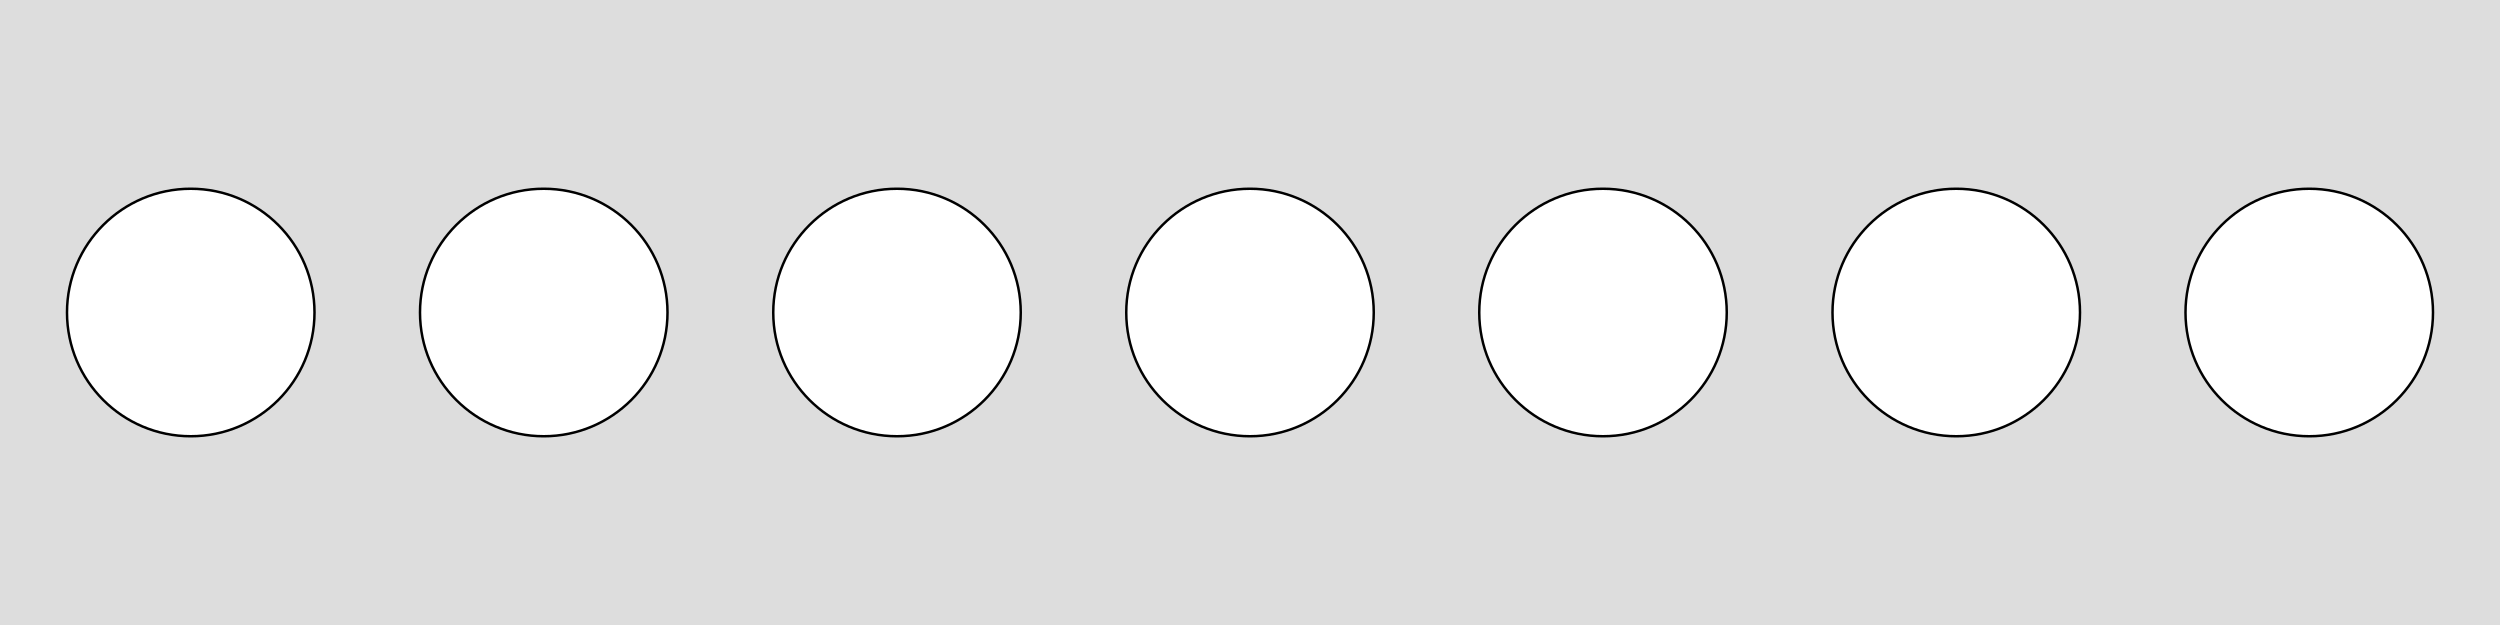
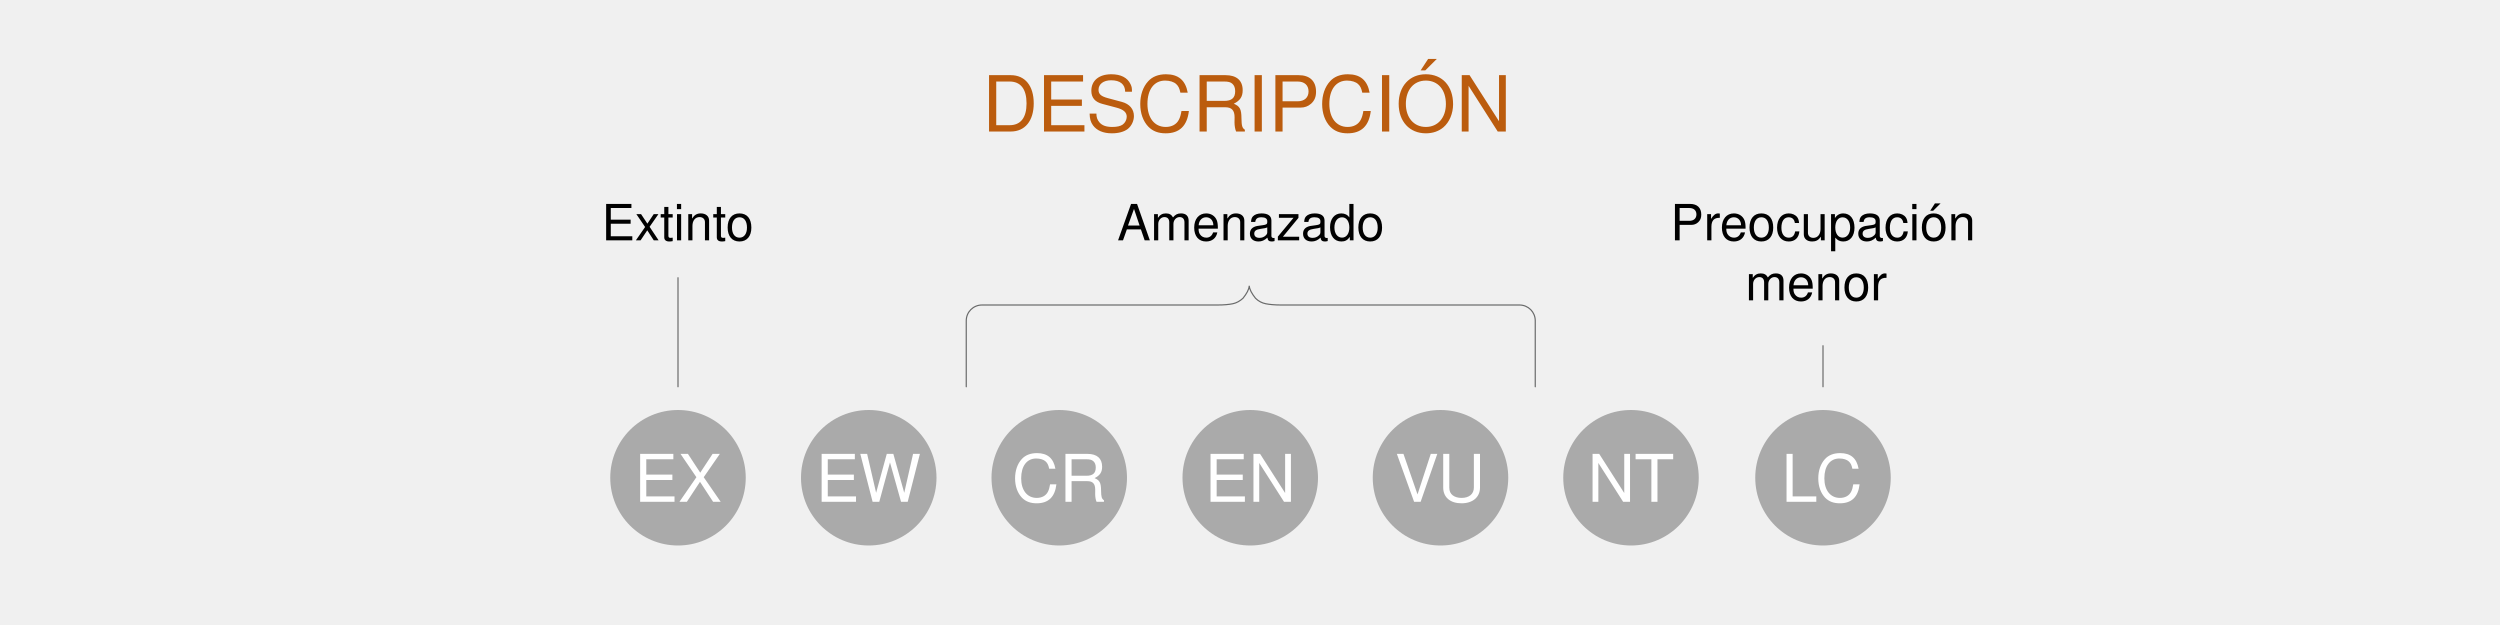
<svg xmlns="http://www.w3.org/2000/svg" version="1.1" id="Capa_1" x="0px" y="0px" viewBox="0 0 1000 250" style="enable-background:new 0 0 1000 250;" xml:space="preserve">
-   <rect fill="#DDDDDD" width="1000" height="250" />
-   <circle fill="#fff" stroke="#000" cx="76.3" cy="125" r="49.5" />
-   <circle fill="#fff" stroke="#000" cx="217.5" cy="125" r="49.5" />
-   <circle fill="#fff" stroke="#000" cx="358.8" cy="125" r="49.5" />
-   <circle fill="#fff" stroke="#000" cx="641.2" cy="125" r="49.5" />
-   <circle fill="#fff" stroke="#000" cx="782.5" cy="125" r="49.5" />
-   <circle fill="#fff" stroke="#000" cx="923.7" cy="125" r="49.5" />
-   <circle fill="#fff" stroke="#000" cx="500" cy="125" r="49.5" />
+   <style type="text/css">
+ 	.st0{fill:#AAAAAA;}
+ 	.st1{fill:#FFFFFF;}
+ 	.st2{font-family:'Helvetica';}
+ 	.st3{font-size:26.284px;}
+ 	.st4{enable-background:new    ;}
+ 	.st5{font-size:20px;}
+ 	.st6{fill:none;stroke:#686969;stroke-width:0.474;stroke-linecap:round;}
+ 	.st7{fill:#BB5C0E;}
+ 	.st8{font-size:30.922px;}
+ </style>
+   <g id="lc">
+     <circle class="st0" cx="729.2" cy="191.1" r="27.1" />
+     <text transform="matrix(1 0 0 1 712.5064 200.7115)" class="st1 st2 st3">LC</text>
+   </g>
+   <g id="nt">
+     <circle class="st0" cx="652.4" cy="191.1" r="27.1" />
+     <text transform="matrix(1 0 0 1 635.027 200.7115)" class="st1 st2 st3">NT</text>
+   </g>
+   <g id="vu">
+     <circle class="st0" cx="576.2" cy="191.1" r="27.1" />
+     <text transform="matrix(1 0 0 1 557.9618 200.7115)" class="st1 st2 st3">VU</text>
+   </g>
+   <g id="en">
+     <circle class="st0" cx="500.1" cy="191.1" r="27.1" />
+     <text transform="matrix(1 0 0 1 481.8506 200.7115)" class="st1 st2 st3">EN</text>
+   </g>
+   <g id="cr">
+     <circle class="st0" cx="423.7" cy="191.1" r="27.1" />
+     <text transform="matrix(1 0 0 1 404.764 200.7115)" class="st1 st2 st3">CR</text>
+   </g>
+   <g id="ew">
+     <circle class="st0" cx="347.5" cy="191.1" r="27.1" />
+     <text transform="matrix(1 0 0 1 326.2961 200.7115)" class="st1 st2 st3">EW</text>
+   </g>
+   <g id="ex">
+     <circle class="st0" cx="271.2" cy="191.1" r="27.1" />
+     <text transform="matrix(1 0 0 1 253.6985 200.7115)" class="st1 st2 st3">EX</text>
+   </g>
+   <g>
+     <text transform="matrix(1 0 0 1 668.1641 96.143)" class="st4">
+       <tspan x="0" y="0" class="st2 st5">Preocupación </tspan>
+       <tspan x="30" y="24" class="st2 st5">menor </tspan>
+     </text>
+     <line class="st6" x1="729.2" y1="138.3" x2="729.2" y2="154.7" />
+   </g>
+   <g>
+     <path class="st6" d="M386.5,154.7v-26.4c0-3.5,2.8-6.3,6.3-6.3H487c2.6,0,4.6-0.2,6.1-0.5s2.9-1.1,4.1-2.2c1.5-1.9,2.4-3.5,2.5-5   c0.1,1.5,1,3.1,2.5,5c1.2,1.2,2.6,1.9,4.1,2.2c1.5,0.3,3.6,0.5,6.1,0.5h95.4c3.5,0,6.3,2.8,6.3,6.3v26.4" />
+     <text transform="matrix(1 0 0 1 446.8811 96.143)" class="st2 st5">Amenazado</text>
+   </g>
+   <g>
+     <line class="st6" x1="271.2" y1="111.1" x2="271.2" y2="154.7" />
+     <text transform="matrix(1 0 0 1 240.6586 96.143)" class="st2 st5">Extinto</text>
+   </g>
+   <text transform="matrix(1 0 0 1 392.8677 52.61)" class="st7 st2 st8">DESCRIPCIÓN</text>
</svg>
